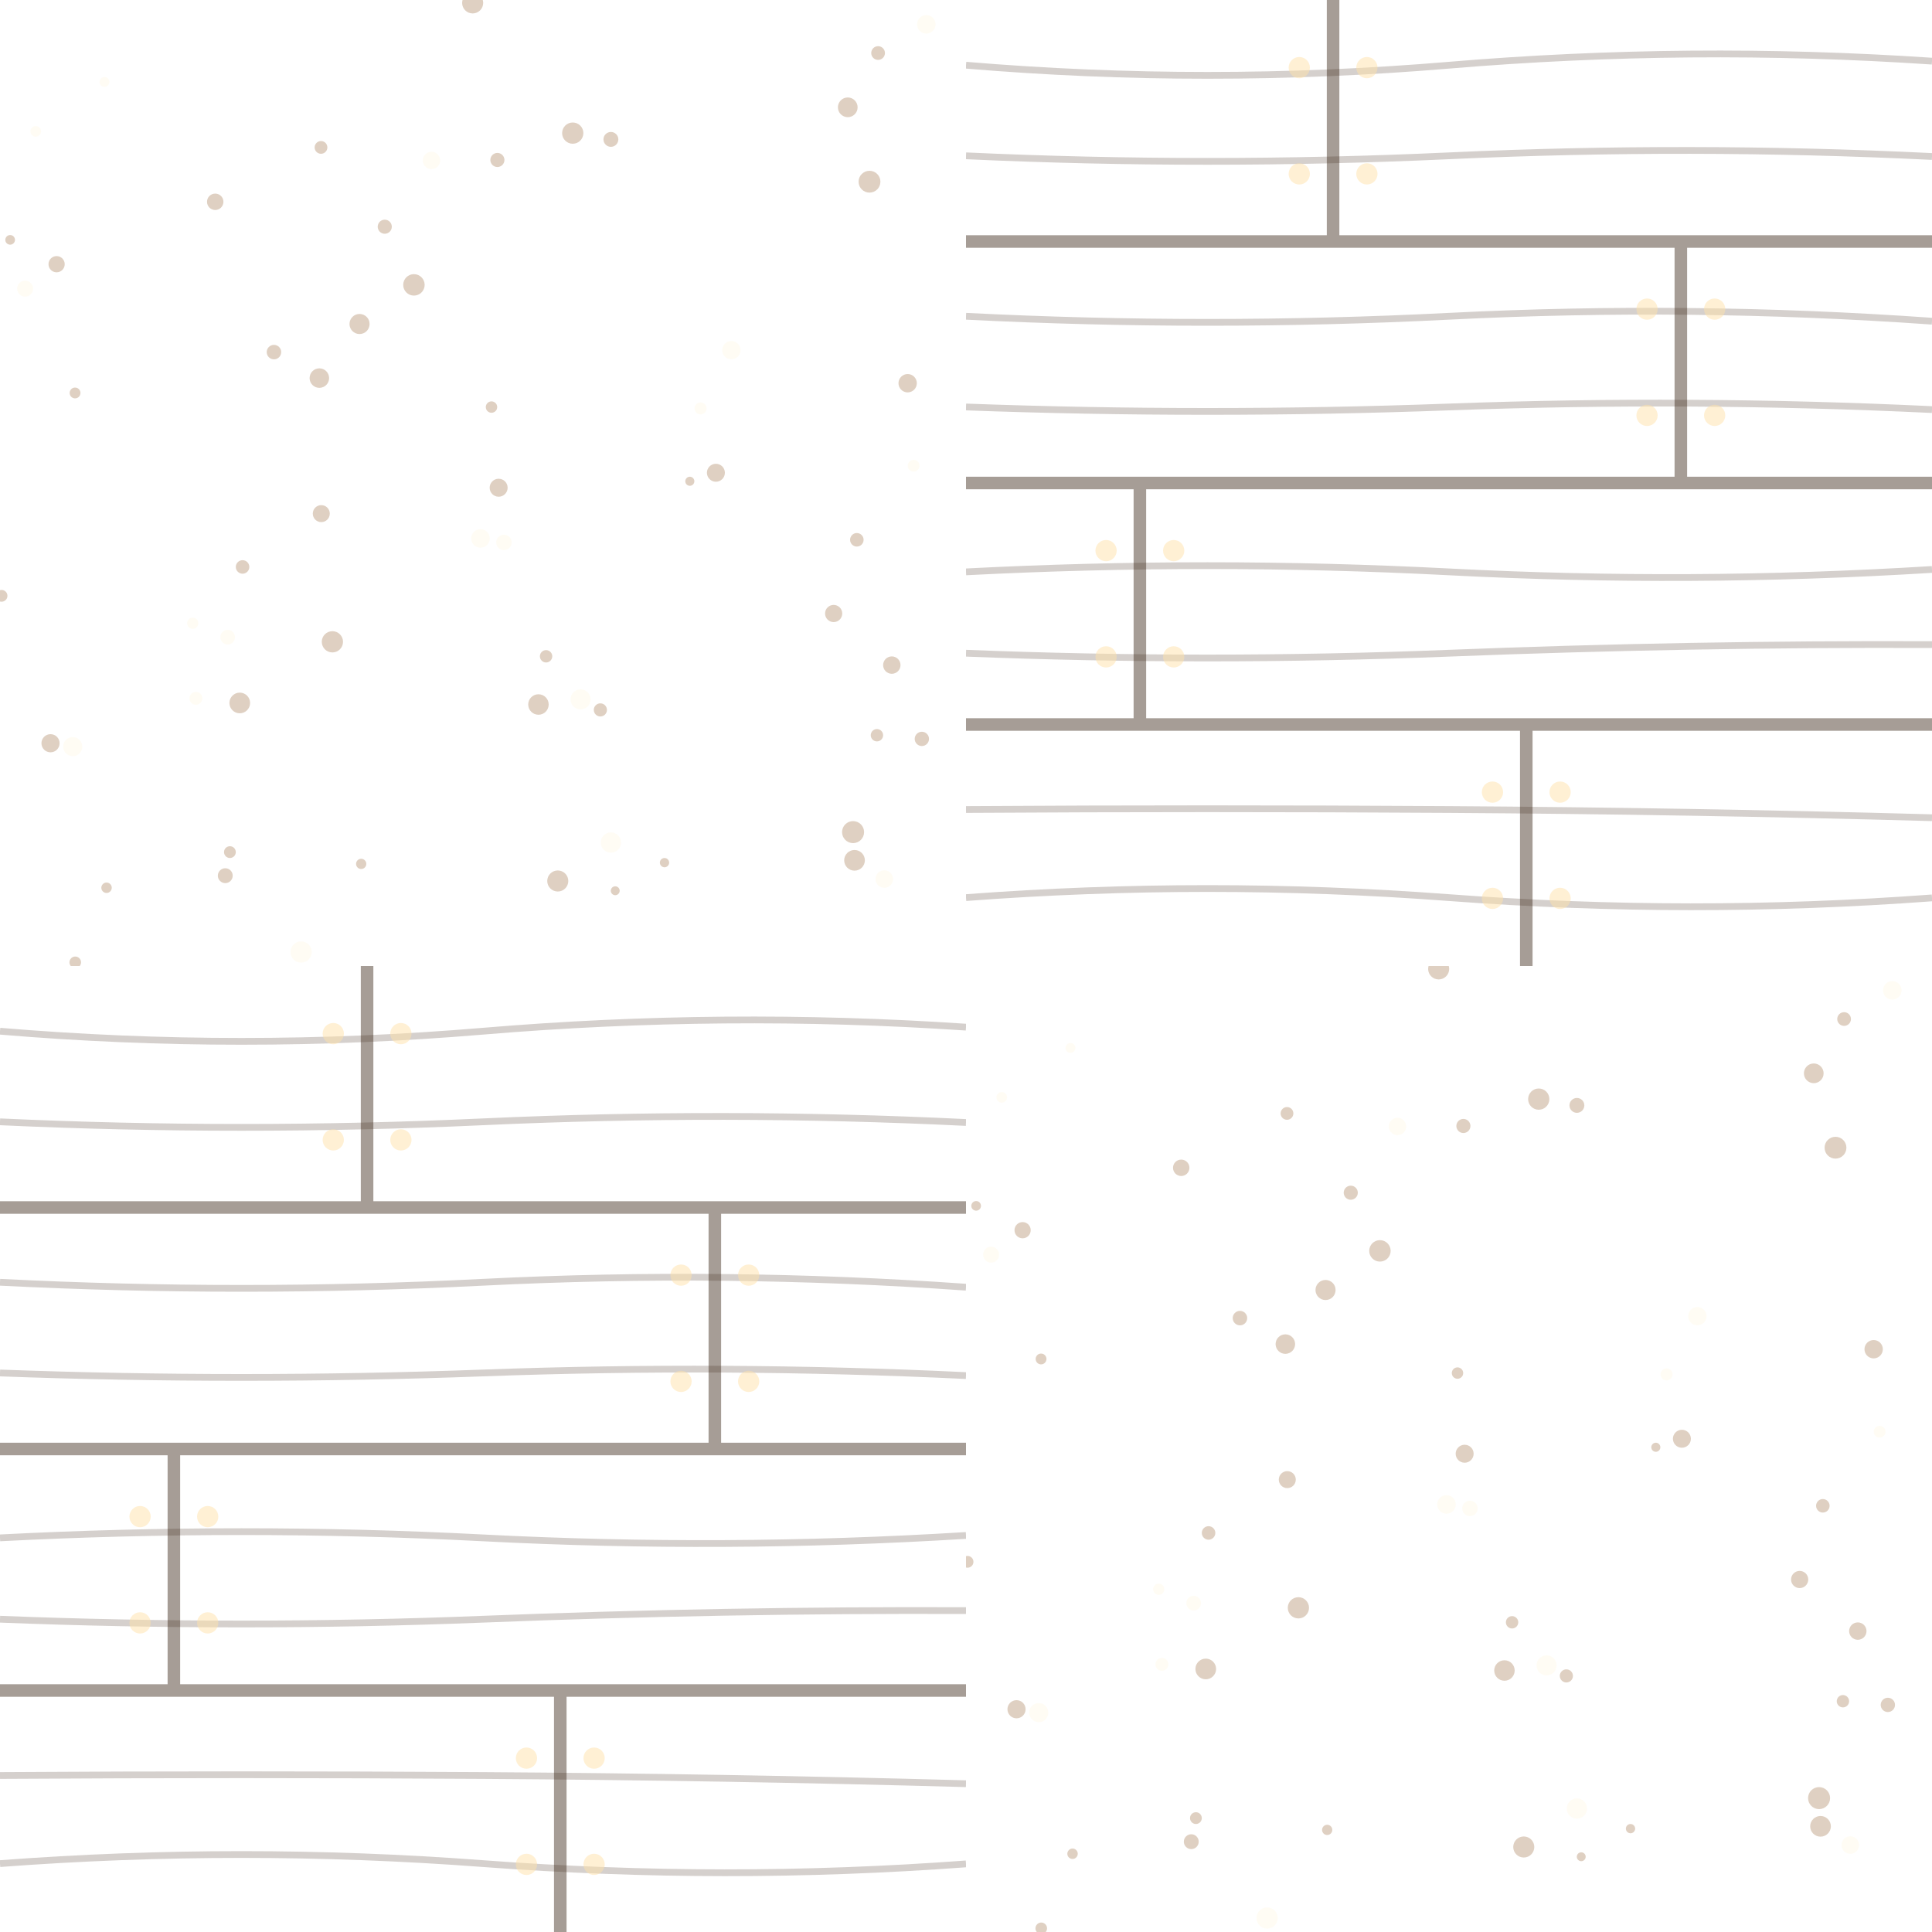
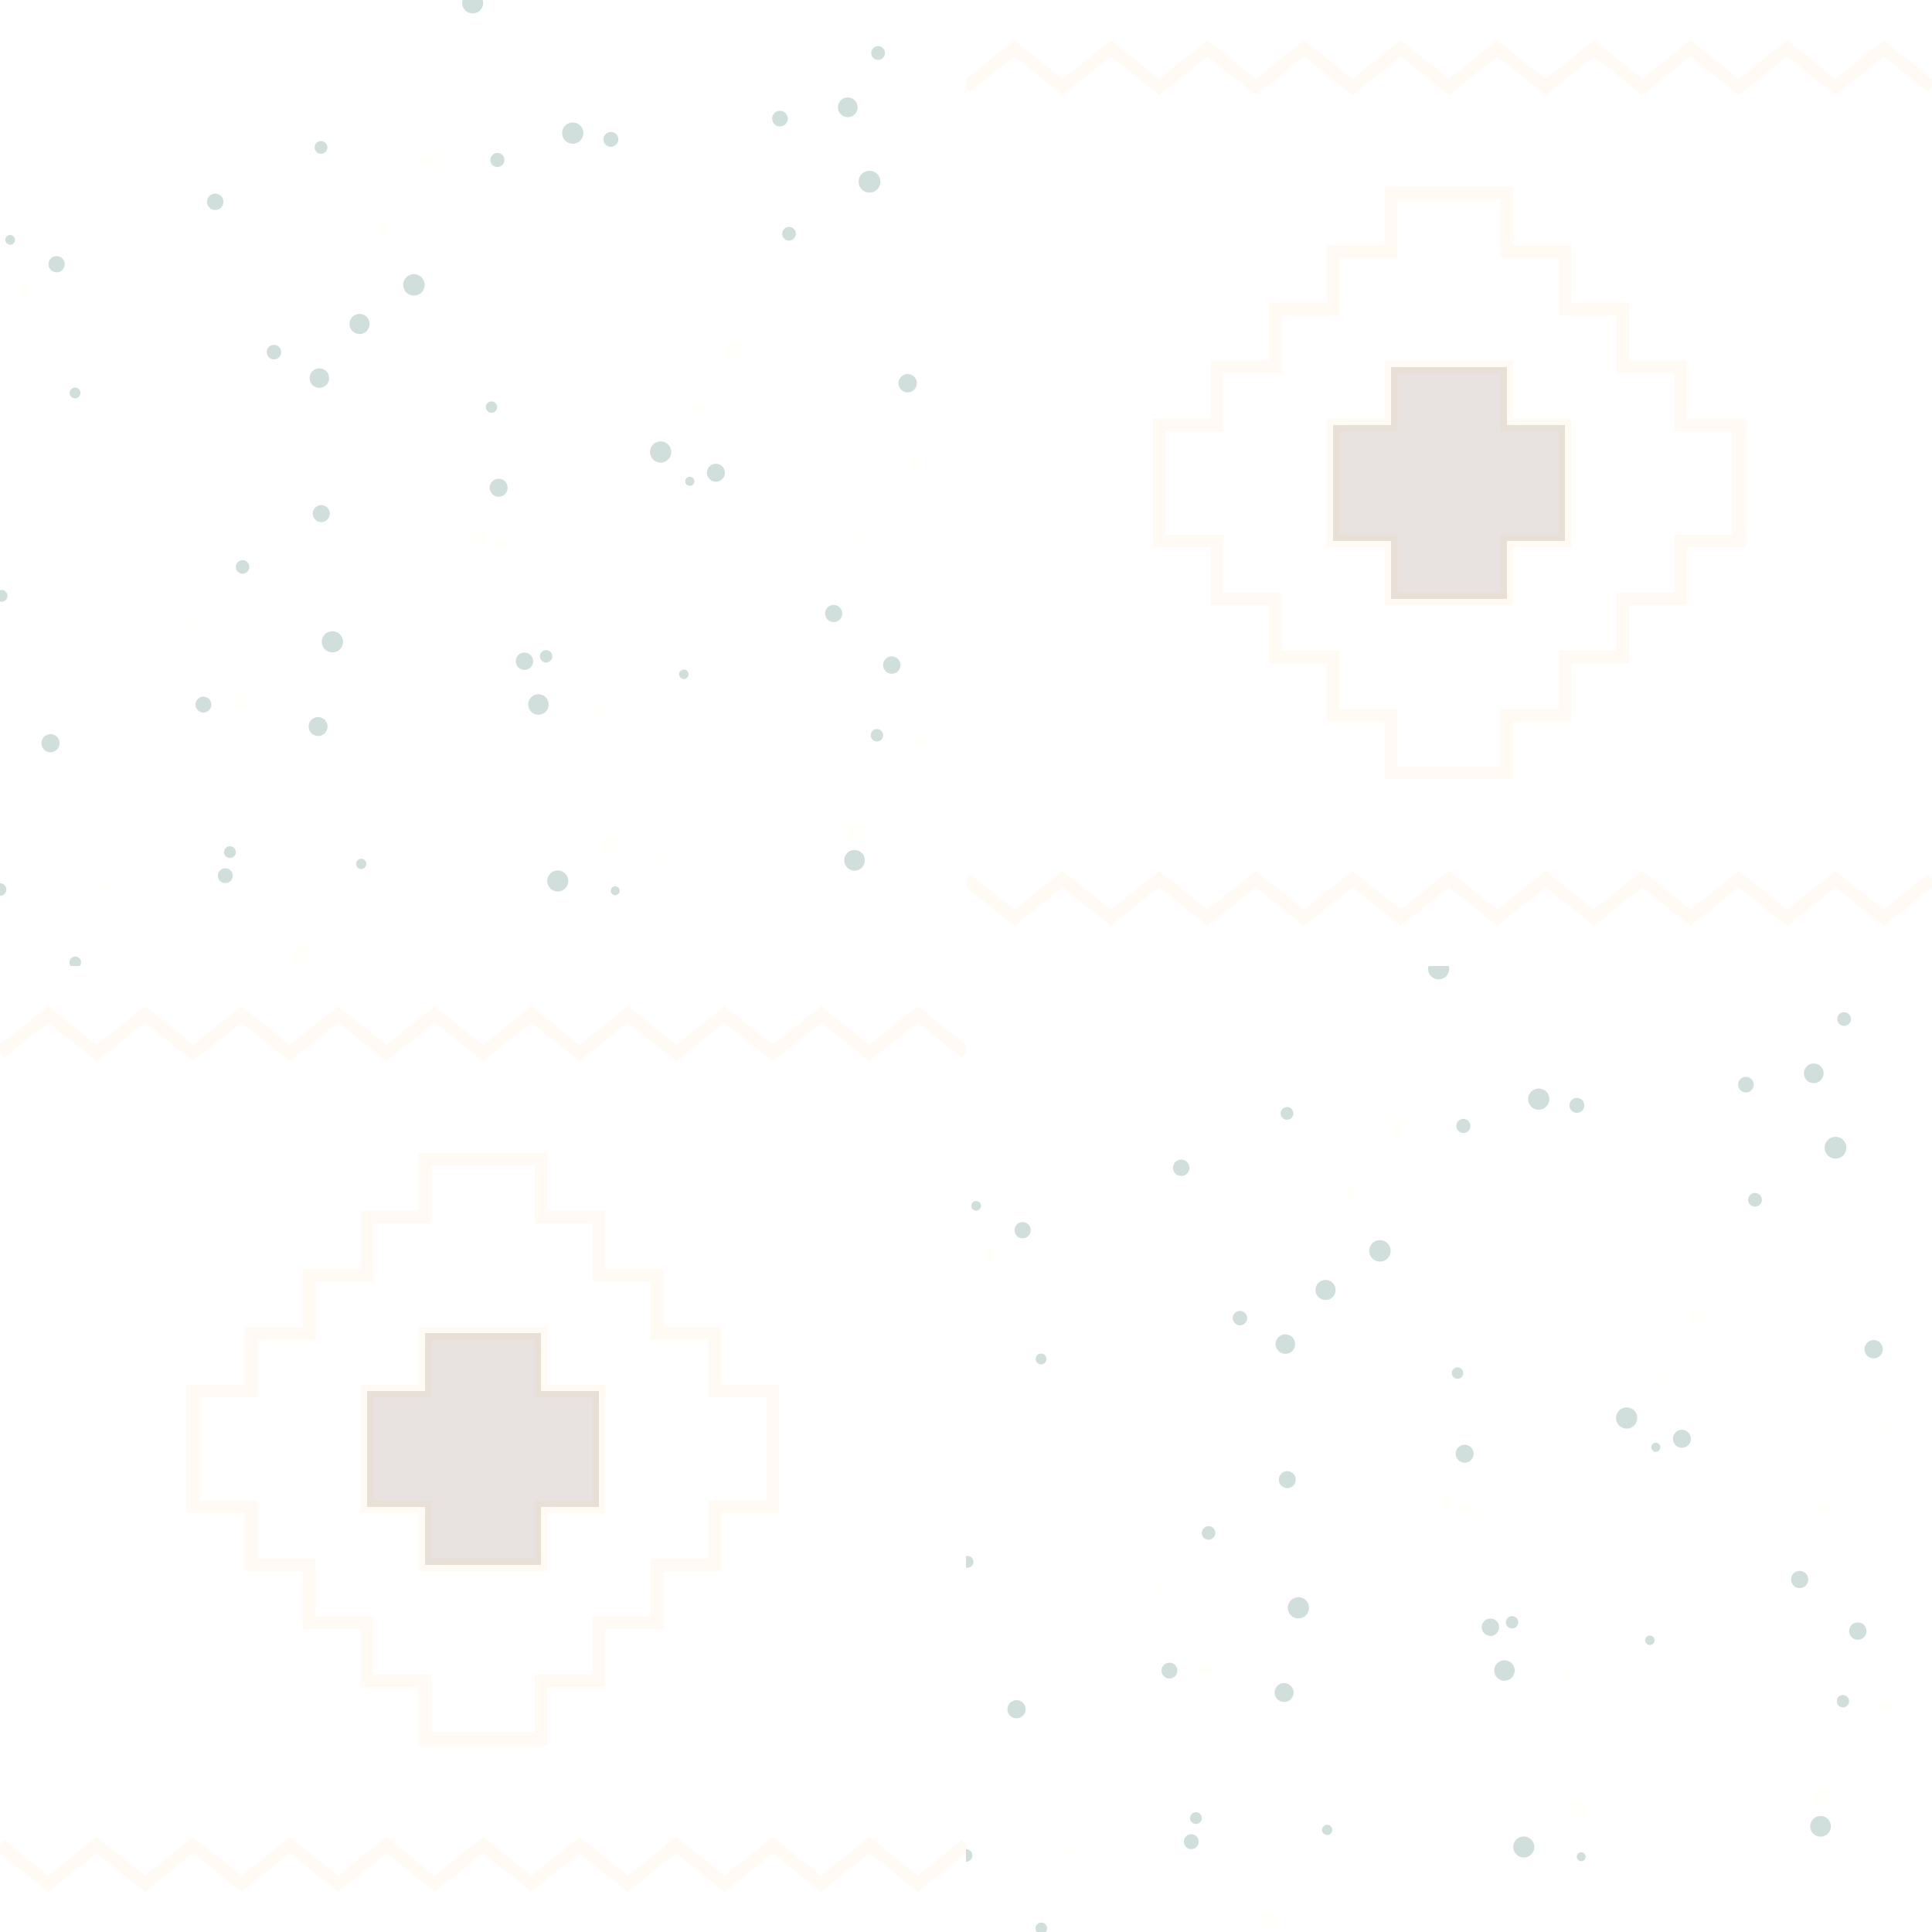
<svg xmlns="http://www.w3.org/2000/svg" viewBox="0 0 200 200">
  <defs>
    <clipPath id="c">
      <rect width="100" height="100" />
    </clipPath>
    <g id="dark" clip-path="url(#c)">
-       <path d="M38 0V25M0 25H100M74 25V50M0 50H100M18 50V75M0 75H100M58 75V100" stroke="rgba(45,22,6,.42)" stroke-width="1.3" fill="none" />
-       <path d="M0 6.75Q25 8.85 50 6.75T100 6.33M0 16.13Q25 17.28 50 16.13T100 16.2M0 32.74Q25 34 50 32.74T100 33.25M0 42.13Q25 43.05 50 42.13T100 42.4M0 59.2Q25 57.91 50 59.2T100 58.95M0 67.62Q25 68.61 50 67.62T100 66.73M0 83.8Q25 83.64 50 83.8T100 84.65M0 92.92Q25 91.04 50 92.92T100 92.95" stroke="rgba(45,22,6,.2)" stroke-width=".7" fill="none" />
-       <g fill="rgba(255,226,170,.5)">
-         <circle cx="34.5" cy="7" r="1.1" />
-         <circle cx="34.5" cy="18" r="1.1" />
-         <circle cx="41.5" cy="7" r="1.1" />
-         <circle cx="41.5" cy="18" r="1.1" />
-         <circle cx="70.5" cy="32" r="1.1" />
-         <circle cx="70.5" cy="43" r="1.1" />
-         <circle cx="77.5" cy="32" r="1.1" />
-         <circle cx="77.5" cy="43" r="1.1" />
-         <circle cx="14.5" cy="57" r="1.1" />
-         <circle cx="14.5" cy="68" r="1.1" />
-         <circle cx="21.5" cy="57" r="1.1" />
-         <circle cx="21.5" cy="68" r="1.1" />
-         <circle cx="54.5" cy="82" r="1.1" />
-         <circle cx="54.5" cy="93" r="1.1" />
-         <circle cx="61.5" cy="82" r="1.1" />
-         <circle cx="61.5" cy="93" r="1.1" />
+       <g fill="none" stroke="rgba(255,236,210,.24)" stroke-width="1.3" stroke-linejoin="miter">
+         <path d="M50 20L56 20L56 26L62 26L62 32L68 32L68 38L74 38L74 44L80 44L80 50L80 50L80 56L74 56L74 62L68 62L68 68L62 68L62 74L56 74L56 80L50 80L50 80L44 80L44 74L38 74L38 68L32 68L32 62L26 62L26 56L20 56L20 50L20 50L20 44L26 44L26 38L32 38L32 32L38 32L38 26L44 26L44 20L50 20Z" />
+         <path d="M50 38L56 38L56 44L62 44L62 50L62 50L62 56L56 56L56 62L50 62L50 62L44 62L44 56L38 56L38 50L38 50L38 44L44 44L44 38L50 38Z" />
+         <path d="M0 9L5 5L10 9L15 5L20 9L25 5L30 9L35 5L40 9L45 5L50 9L55 5L60 9L65 5L70 9L75 5L80 9L85 5L90 9L95 5L100 9M0 91L5 95L10 91L15 95L20 91L25 95L30 91L35 95L40 91L45 95L50 91L55 95L60 91L65 95L70 91L75 95L80 91L85 95L90 91L95 95L100 91" />
      </g>
+       <path d="M50 38L56 38L56 44L62 44L62 50L62 50L62 56L56 56L56 62L50 62L50 62L44 62L44 56L38 56L38 50L38 50L38 44L44 44L44 38L50 38Z" fill="rgba(60,20,8,.12)" stroke="none" />
    </g>
    <g id="light" clip-path="url(#c)">
-       <g fill="rgba(140,88,38,.28)">
+       <g fill="rgba(24,92,82,.2)">
+         <circle cx="0.01" cy="92.08" r="0.65" />
+         <circle cx="21.06" cy="72.94" r="0.82" />
+         <circle cx="32.93" cy="75.21" r="0.98" />
+         <circle cx="54.29" cy="68.45" r="0.9" />
+         <circle cx="81.68" cy="24.2" r="0.71" />
+         <circle cx="70.79" cy="69.8" r="0.49" />
+         <circle cx="68.39" cy="46.79" r="1.1" />
+         <circle cx="80.74" cy="12.28" r="0.81" />
        <circle cx="92.32" cy="68.85" r="0.9" />
        <circle cx="57.74" cy="91.2" r="1.09" />
        <circle cx="37.22" cy="33.54" r="1.04" />
        <circle cx="33.23" cy="15.26" r="0.66" />
        <circle cx="42.85" cy="29.49" r="1.11" />
        <circle cx="55.74" cy="72.93" r="1.06" />
        <circle cx="5.86" cy="27.35" r="0.84" />
        <circle cx="50.88" cy="42.14" r="0.59" />
        <circle cx="90.9" cy="5.49" r="0.71" />
        <circle cx="34.41" cy="66.44" r="1.1" />
        <circle cx="51.49" cy="16.56" r="0.73" />
        <circle cx="28.36" cy="36.45" r="0.75" />
        <circle cx="33.26" cy="53.17" r="0.88" />
        <circle cx="23.32" cy="90.65" r="0.77" />
        <circle cx="86.3" cy="63.51" r="0.89" />
        <circle cx="51.62" cy="50.49" r="0.93" />
        <circle cx="93.96" cy="39.67" r="0.95" />
        <circle cx="25.11" cy="58.69" r="0.7" />
        <circle cx="33.06" cy="39.14" r="1.01" />
        <circle cx="87.76" cy="11.11" r="1.02" />
        <circle cx="7.77" cy="40.68" r="0.56" />
        <circle cx="7.79" cy="99.62" r="0.6" />
        <circle cx="63.24" cy="14.43" r="0.77" />
        <circle cx="59.29" cy="13.78" r="1.1" />
        <circle cx="88.46" cy="89.06" r="1.07" />
        <circle cx="90.78" cy="76.11" r="0.64" />
        <circle cx="1.05" cy="24.83" r="0.5" />
        <circle cx="0.16" cy="61.68" r="0.61" />
        <circle cx="74.11" cy="48.94" r="0.93" />
        <circle cx="23.8" cy="88.21" r="0.61" />
        <circle cx="37.39" cy="89.43" r="0.53" />
        <circle cx="48.93" cy="0.3" r="1.09" />
        <circle cx="63.69" cy="92.21" r="0.46" />
        <circle cx="90.01" cy="18.81" r="1.13" />
        <circle cx="56.53" cy="67.94" r="0.64" />
        <circle cx="22.28" cy="20.89" r="0.85" />
        <circle cx="5.23" cy="76.94" r="0.94" />
        <circle cx="71.41" cy="49.82" r="0.47" />
-         <circle cx="11.03" cy="91.9" r="0.54" />
-         <circle cx="68.79" cy="89.3" r="0.48" />
-         <circle cx="88.31" cy="86.14" r="1.14" />
-         <circle cx="95.43" cy="76.49" r="0.74" />
-         <circle cx="24.82" cy="72.77" r="1.07" />
-         <circle cx="39.83" cy="23.47" r="0.73" />
-         <circle cx="88.7" cy="55.88" r="0.7" />
-         <circle cx="62.15" cy="73.49" r="0.68" />
      </g>
-       <g fill="rgba(255,250,232,.45)">
+       <g fill="rgba(255,255,250,.5)">
+         <circle cx="11.03" cy="91.9" r="0.58" />
+         <circle cx="68.79" cy="89.3" r="0.52" />
+         <circle cx="88.31" cy="86.14" r="1.1" />
+         <circle cx="95.43" cy="76.49" r="0.75" />
+         <circle cx="24.82" cy="72.77" r="1.03" />
+         <circle cx="39.83" cy="23.47" r="0.74" />
+         <circle cx="88.7" cy="55.88" r="0.71" />
+         <circle cx="62.15" cy="73.49" r="0.7" />
        <circle cx="72.52" cy="42.28" r="0.62" />
        <circle cx="31.17" cy="98.55" r="1.1" />
        <circle cx="63.24" cy="87.22" r="1.05" />
        <circle cx="19.95" cy="64.52" r="0.58" />
        <circle cx="49.74" cy="55.74" r="0.96" />
        <circle cx="94.58" cy="48.21" r="0.61" />
        <circle cx="44.67" cy="16.61" r="0.9" />
        <circle cx="52.17" cy="56.15" r="0.8" />
        <circle cx="75.71" cy="36.25" r="0.95" />
        <circle cx="2.6" cy="29.88" r="0.83" />
-         <circle cx="20.28" cy="72.29" r="0.67" />
-         <circle cx="23.57" cy="65.96" r="0.76" />
-         <circle cx="7.53" cy="77.29" r="0.99" />
-         <circle cx="91.54" cy="91" r="0.91" />
-         <circle cx="95.89" cy="2.52" r="0.96" />
-         <circle cx="60.1" cy="72.4" r="1.04" />
-         <circle cx="3.7" cy="13.6" r="0.55" />
-         <circle cx="10.82" cy="8.48" r="0.51" />
      </g>
    </g>
  </defs>
  <use href="#dark" x="100" />
  <use href="#dark" y="100" />
  <use href="#light" />
  <use href="#light" x="100" y="100" />
</svg>
